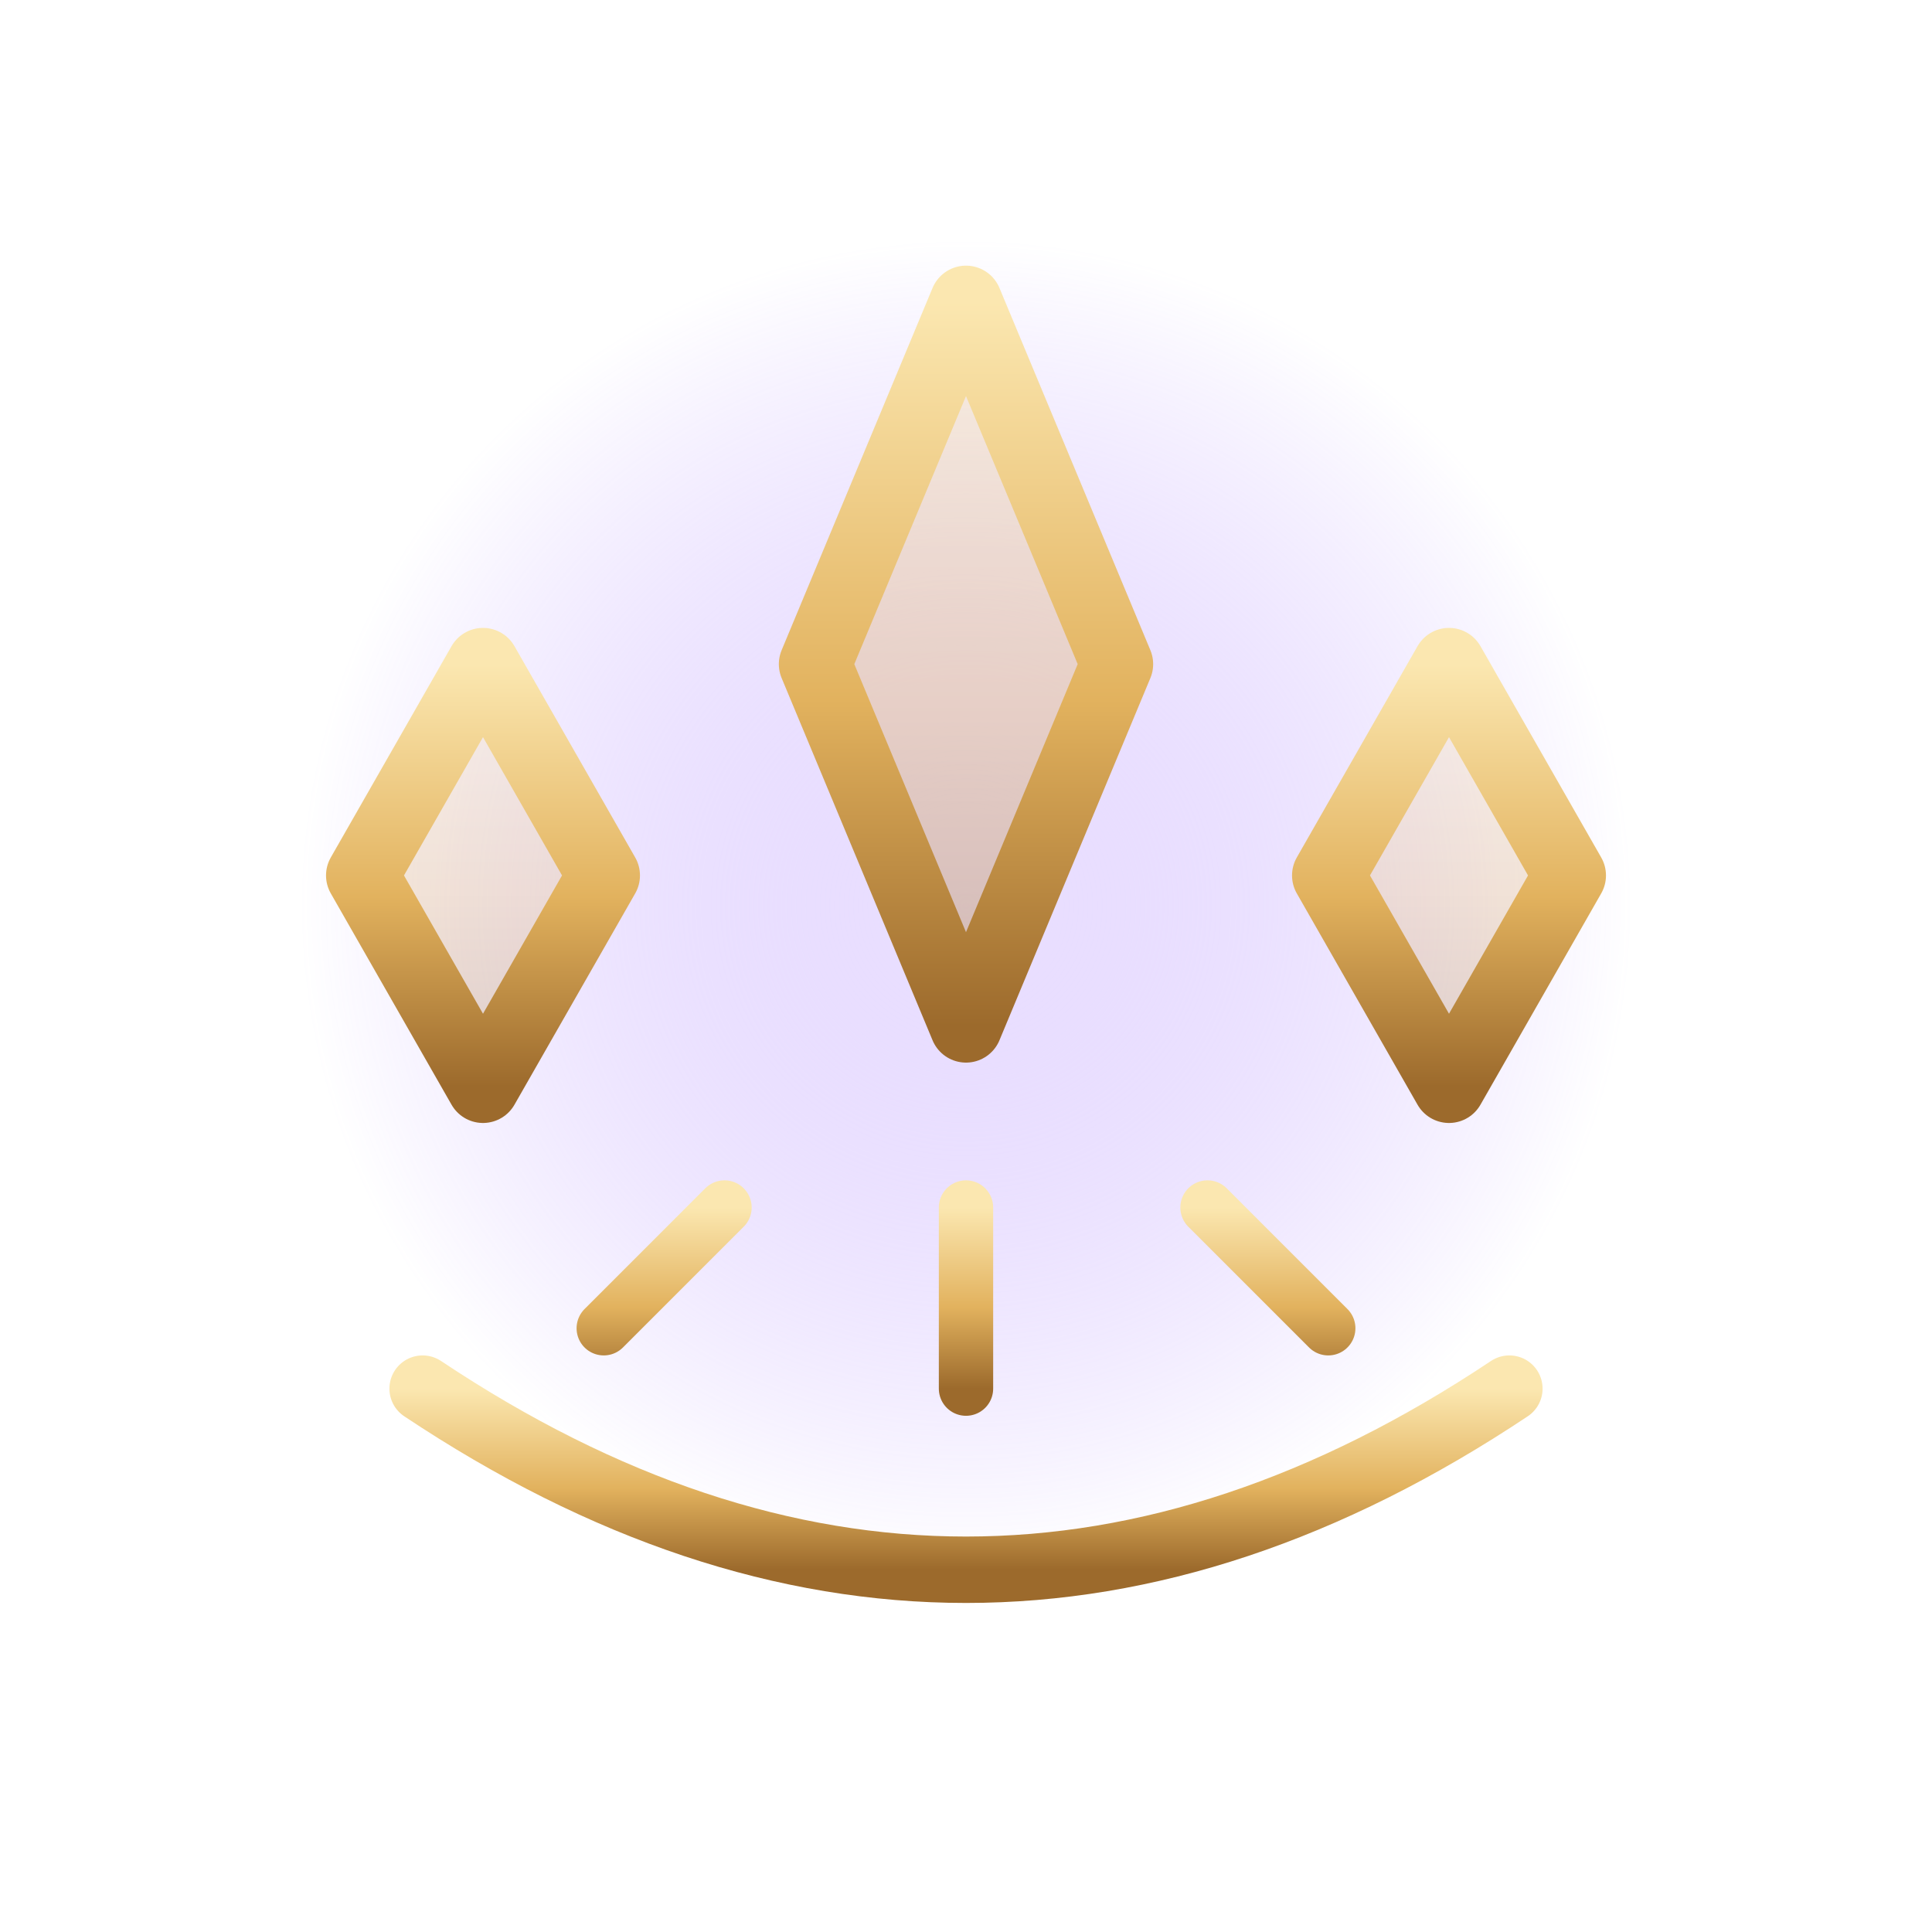
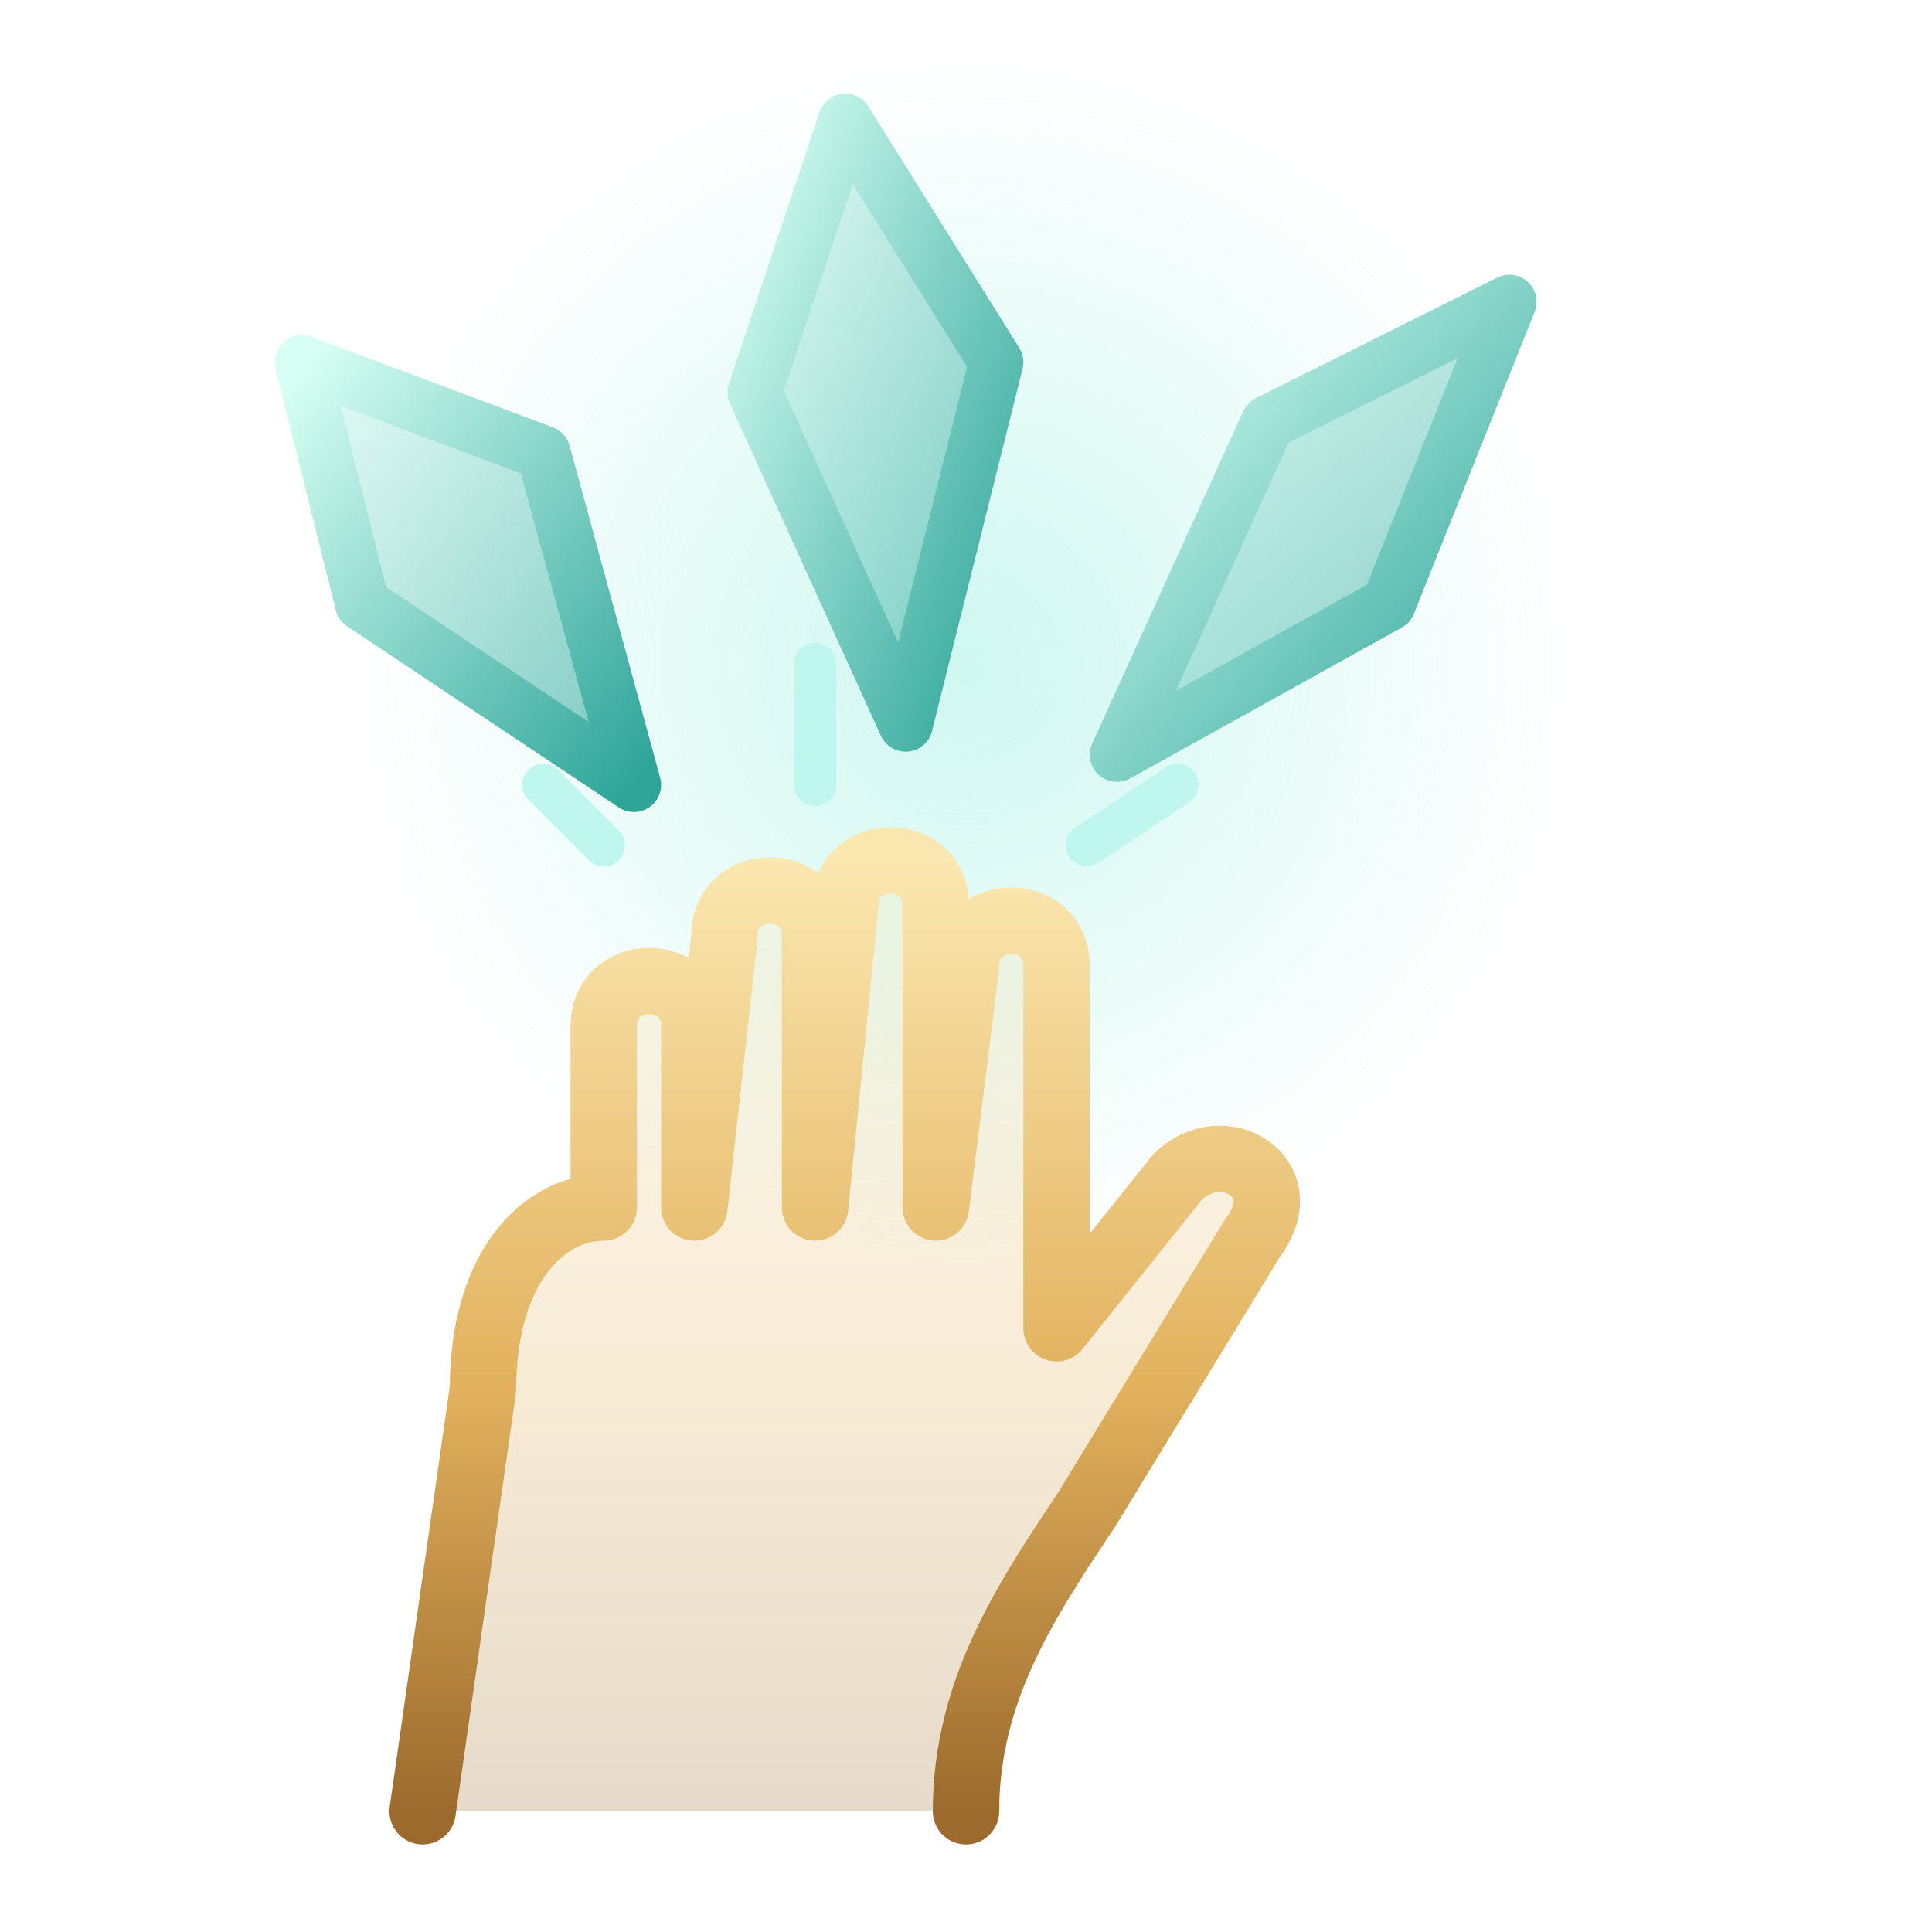
<svg xmlns="http://www.w3.org/2000/svg" viewBox="0 0 64 64" fill="none" stroke-linecap="round" stroke-linejoin="round">
  <defs>
    <linearGradient id="g" x1="0" y1="0" x2="0" y2="1">
      <stop offset="0" stop-color="#fbe7b0" />
      <stop offset=".55" stop-color="#e2b25e" />
      <stop offset="1" stop-color="#9c6a2c" />
    </linearGradient>
+     <linearGradient id="t" x1="0" y1="0" x2="1" y2="1">
+       <stop offset="0" stop-color="#d8fff4" />
+       <stop offset="1" stop-color="#2fa59a" />
+     </linearGradient>
    <radialGradient id="e" cx=".5" cy=".5" r=".5">
-       <stop offset="0" stop-color="#d9c6ff" stop-opacity=".55" />
-       <stop offset="1" stop-color="#9a6bff" stop-opacity="0" />
+       <stop offset="0" stop-color="#9ff0e2" stop-opacity=".5" />
+       <stop offset="1" stop-color="#9ff0e2" stop-opacity="0" />
    </radialGradient>
  </defs>
-   <circle cx="32" cy="30" r="22" fill="url(#e)" />
-   <g stroke="url(#g)" stroke-width="2.4">
-     <path d="M32 10 L37 22 L32 34 L27 22 Z" fill="url(#g)" fill-opacity=".35" />
-     <path d="M16 22 L20 29 L16 36 L12 29 Z" fill="url(#g)" fill-opacity=".25" />
-     <path d="M48 22 L52 29 L48 36 L44 29 Z" fill="url(#g)" fill-opacity=".25" />
-     <path d="M14 46 Q32 58 50 46" stroke-width="2.2" />
-     <path d="M20 44 L24 40 M44 44 L40 40 M32 46 V40" stroke-width="1.8" />
+   <circle cx="32" cy="22" r="20" fill="url(#e)" />
+   <path d="M14 60 L16 46 C16 42 18 40 20 40 L20 34 C20 32 23 32 23 34 L23 40 L24 31 C24 29 27 29 27 31 L27 40 L28 30 C28 28 31 28 31 30 L31 40 L32 32 C32 30 35 30 35 32 L35 44 L39 39 C40.5 37.5 43 39 41.5 41 L36 50 C34 53 32 56 32 60" stroke="url(#g)" stroke-width="2.2" fill="url(#g)" fill-opacity=".25" />
+   <g stroke="url(#t)" stroke-width="1.8" fill="url(#t)" fill-opacity=".6">
+     <path d="M28 4 L33 12 L30 24 L25 13 Z" />
+     <path d="M10 12 L18 15 L21 26 L12 20 Z" />
+     <path d="M50 10 L46 20 L37 25 L42 14 Z" />
  </g>
+   <path d="M27 26 L27 22 M20 28 L18 26 M36 28 L39 26" stroke="#bff7ee" stroke-width="1.4" />
</svg>
